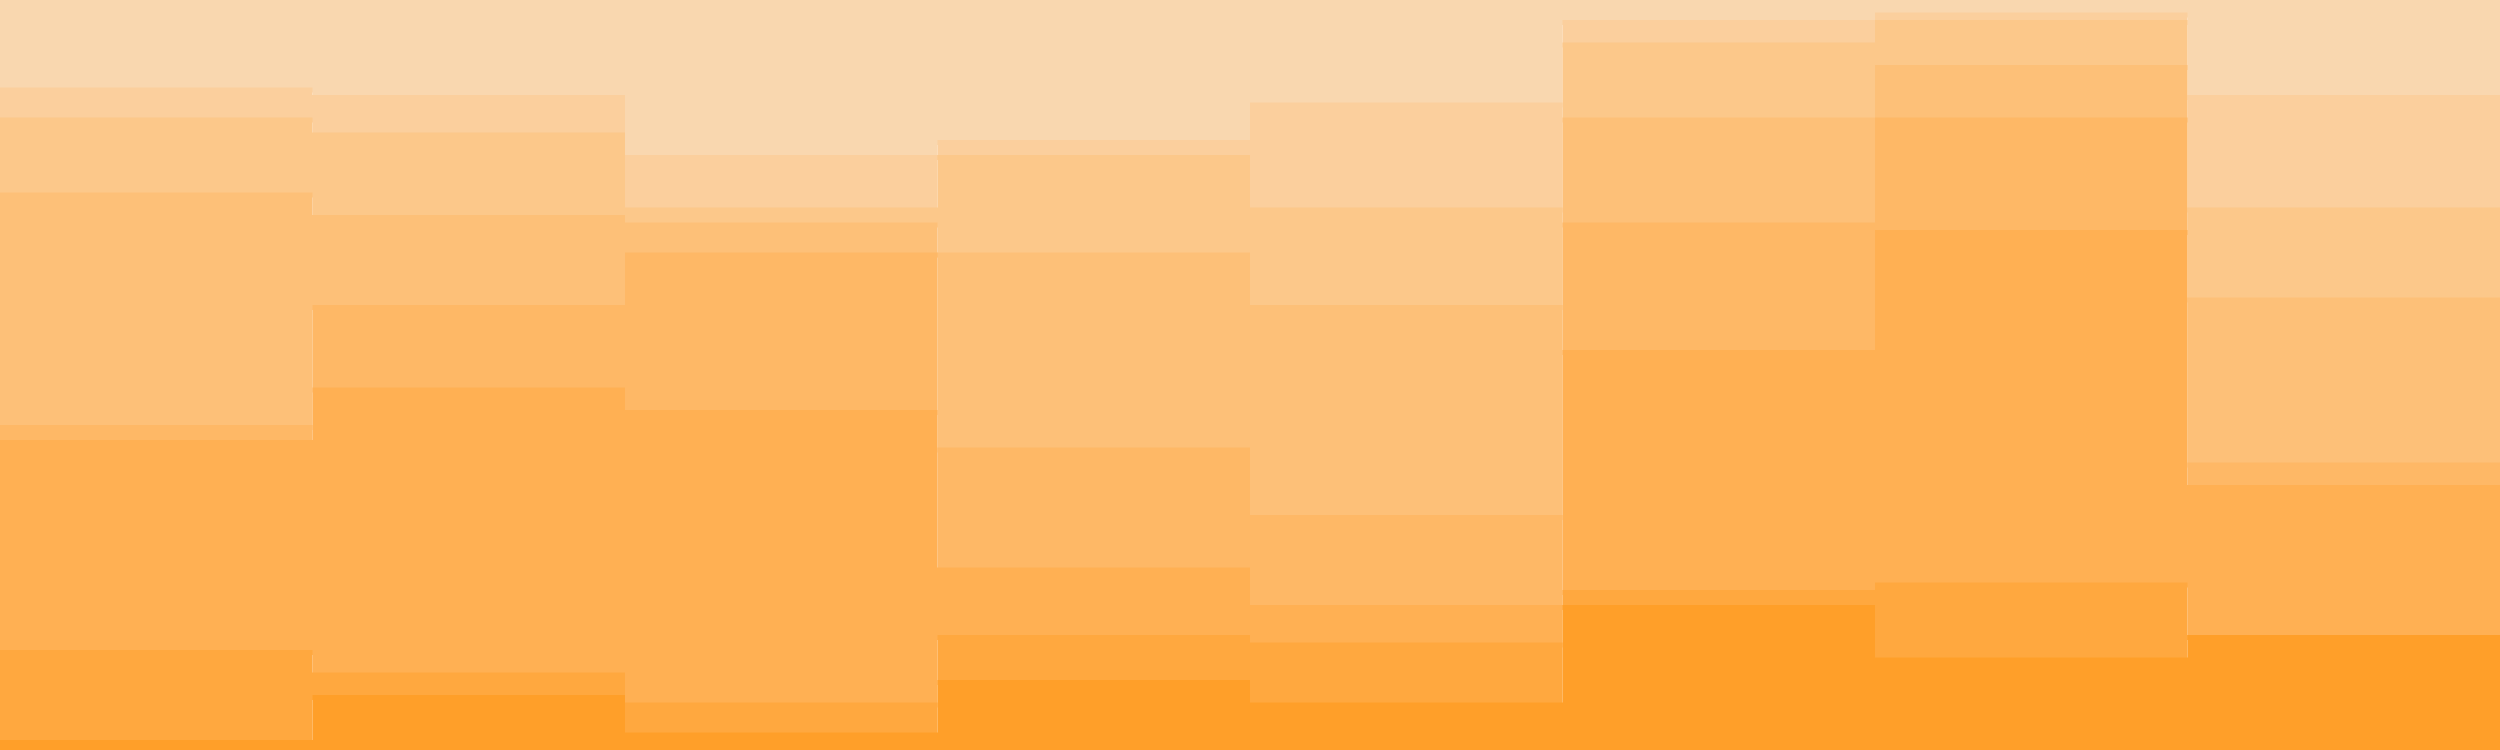
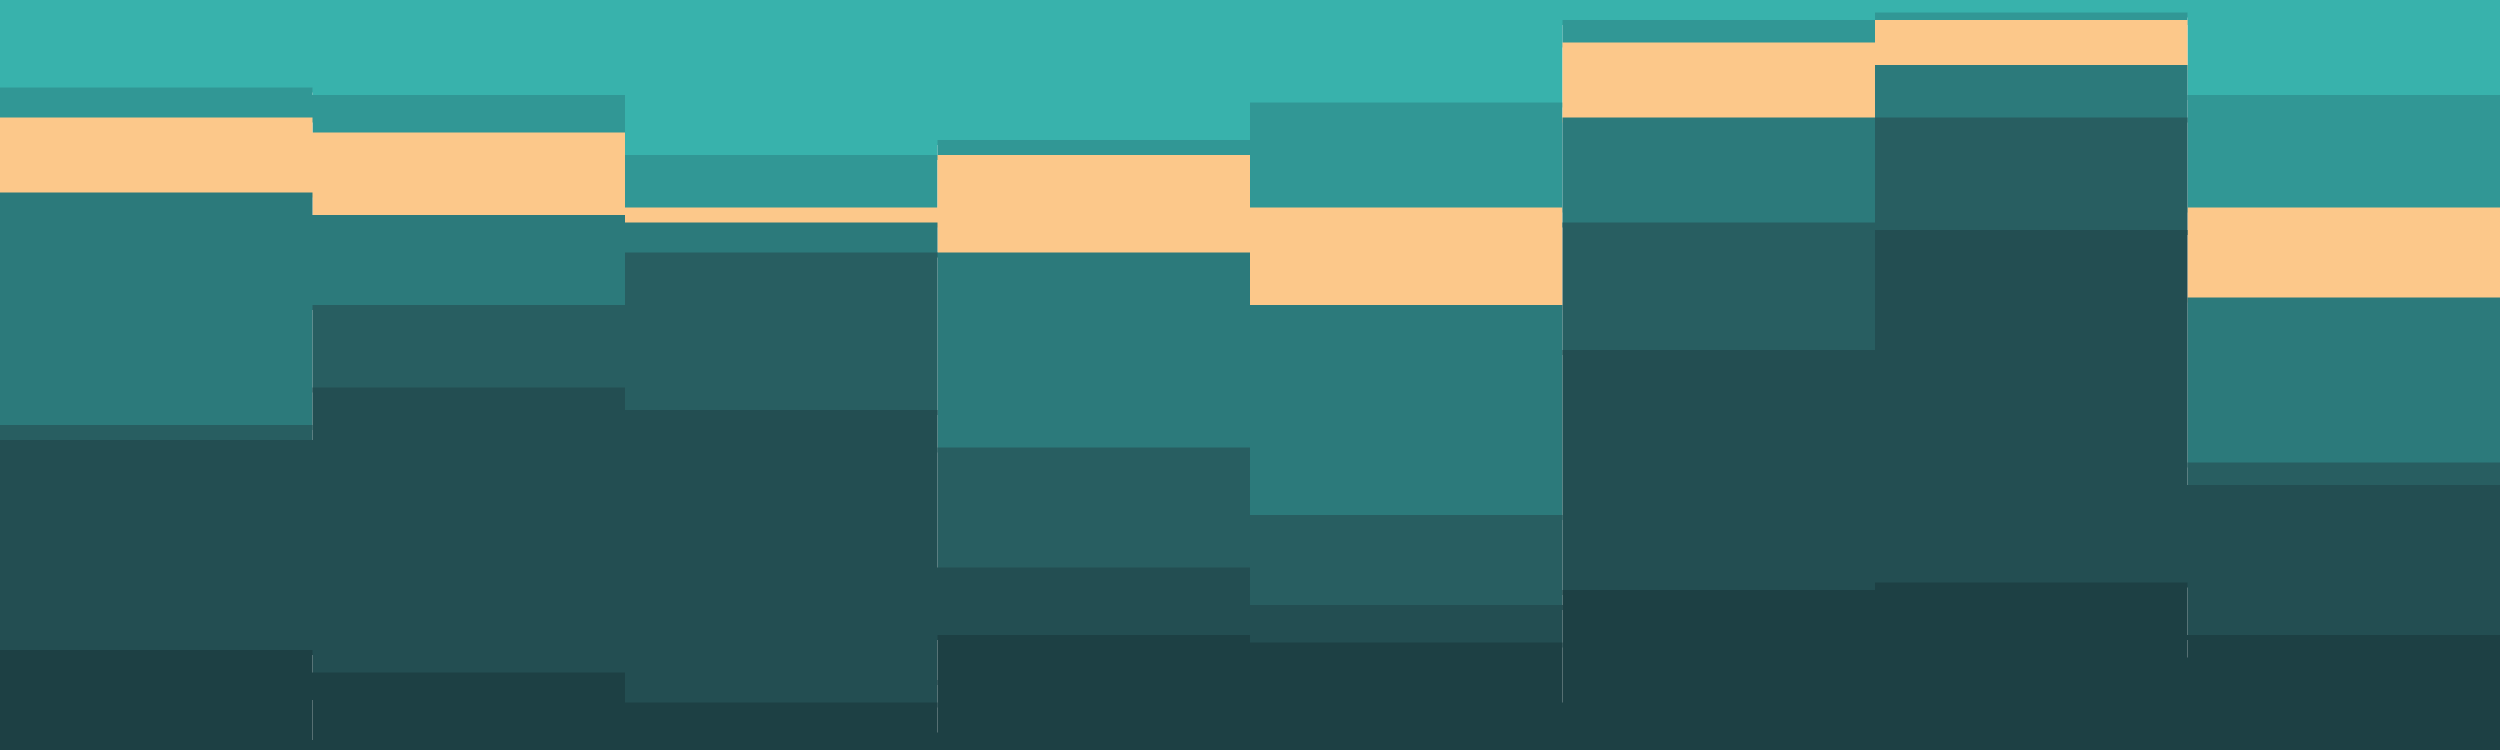
<svg xmlns="http://www.w3.org/2000/svg" id="visual" viewBox="0 0 1000 300" width="1000" height="300" version="1.1">
-   <path d="M0 37L125 37L125 40L250 40L250 64L375 64L375 58L500 58L500 43L625 43L625 10L750 10L750 7L875 7L875 40L1000 40L1000 100L1000 0L1000 0L875 0L875 0L750 0L750 0L625 0L625 0L500 0L500 0L375 0L375 0L250 0L250 0L125 0L125 0L0 0Z" fill="#f9d7af" />
-   <path d="M0 49L125 49L125 55L250 55L250 85L375 85L375 64L500 64L500 85L625 85L625 19L750 19L750 10L875 10L875 85L1000 85L1000 124L1000 98L1000 38L875 38L875 5L750 5L750 8L625 8L625 41L500 41L500 56L375 56L375 62L250 62L250 38L125 38L125 35L0 35Z" fill="#fbcf9d" />
+   <path d="M0 37L125 37L125 40L250 40L250 64L375 64L375 58L500 58L500 43L625 43L625 10L750 10L750 7L875 7L875 40L1000 40L1000 100L1000 0L1000 0L875 0L875 0L750 0L750 0L625 0L625 0L500 0L500 0L375 0L375 0L250 0L250 0L125 0L125 0L0 0Z" fill="#38B2AC" />
+   <path d="M0 49L125 49L125 55L250 55L250 85L375 85L375 64L500 64L500 85L625 85L625 19L750 19L750 10L875 10L875 85L1000 85L1000 124L1000 98L1000 38L875 38L875 5L750 5L750 8L625 8L625 41L500 41L500 56L375 56L375 62L250 62L250 38L125 38L125 35L0 35Z" fill="#319795" />
  <path d="M0 79L125 79L125 88L250 88L250 91L375 91L375 103L500 103L500 124L625 124L625 49L750 49L750 28L875 28L875 121L1000 121L1000 124L1000 122L1000 83L875 83L875 8L750 8L750 17L625 17L625 83L500 83L500 62L375 62L375 83L250 83L250 53L125 53L125 47L0 47Z" fill="#fcc88a" />
-   <path d="M0 172L125 172L125 124L250 124L250 103L375 103L375 181L500 181L500 208L625 208L625 91L750 91L750 49L875 49L875 187L1000 187L1000 220L1000 122L1000 119L875 119L875 26L750 26L750 47L625 47L625 122L500 122L500 101L375 101L375 89L250 89L250 86L125 86L125 77L0 77Z" fill="#fdc078" />
-   <path d="M0 178L125 178L125 157L250 157L250 166L375 166L375 229L500 229L500 244L625 244L625 142L750 142L750 94L875 94L875 196L1000 196L1000 268L1000 218L1000 185L875 185L875 47L750 47L750 89L625 89L625 206L500 206L500 179L375 179L375 101L250 101L250 122L125 122L125 170L0 170Z" fill="#feb866" />
-   <path d="M0 262L125 262L125 271L250 271L250 283L375 283L375 256L500 256L500 259L625 259L625 238L750 238L750 235L875 235L875 256L1000 256L1000 292L1000 266L1000 194L875 194L875 92L750 92L750 140L625 140L625 242L500 242L500 227L375 227L375 164L250 164L250 155L125 155L125 176L0 176Z" fill="#ffb053" />
-   <path d="M0 298L125 298L125 280L250 280L250 295L375 295L375 274L500 274L500 283L625 283L625 244L750 244L750 265L875 265L875 256L1000 256L1000 295L1000 290L1000 254L875 254L875 233L750 233L750 236L625 236L625 257L500 257L500 254L375 254L375 281L250 281L250 269L125 269L125 260L0 260Z" fill="#ffa83f" />
-   <path d="M0 301L125 301L125 301L250 301L250 301L375 301L375 301L500 301L500 301L625 301L625 301L750 301L750 301L875 301L875 301L1000 301L1000 301L1000 293L1000 254L875 254L875 263L750 263L750 242L625 242L625 281L500 281L500 272L375 272L375 293L250 293L250 278L125 278L125 296L0 296Z" fill="#ff9f29" />
+   <path d="M0 172L125 172L125 124L250 124L250 103L375 103L375 181L500 181L500 208L625 208L625 91L750 91L750 49L875 49L875 187L1000 187L1000 220L1000 122L1000 119L875 119L875 26L750 26L750 47L625 47L625 122L500 122L500 101L375 101L375 89L250 89L250 86L125 86L125 77L0 77Z" fill="#2C7A7B" />
+   <path d="M0 178L125 178L125 157L250 157L250 166L375 166L375 229L500 229L500 244L625 244L625 142L750 142L750 94L875 94L875 196L1000 196L1000 268L1000 218L1000 185L875 185L875 47L750 47L750 89L625 89L625 206L500 206L500 179L375 179L375 101L250 101L250 122L125 122L125 170L0 170Z" fill="#285E61" />
+   <path d="M0 262L125 262L125 271L250 271L250 283L375 283L375 256L500 256L500 259L625 259L625 238L750 238L750 235L875 235L875 256L1000 256L1000 292L1000 266L1000 194L875 194L875 92L750 92L750 140L625 140L625 242L500 242L500 227L375 227L375 164L250 164L250 155L125 155L125 176L0 176Z" fill="#234E52" />
+   <path d="M0 298L125 298L125 280L250 280L250 295L375 295L375 274L500 274L500 283L625 283L625 244L750 244L750 265L875 265L875 256L1000 256L1000 295L1000 290L1000 254L875 254L875 233L750 233L750 236L625 236L625 257L500 257L500 254L375 254L375 281L250 281L250 269L125 269L125 260L0 260Z" fill="#1D4044" />
+   <path d="M0 301L125 301L125 301L250 301L250 301L375 301L375 301L500 301L500 301L625 301L625 301L750 301L750 301L875 301L875 301L1000 301L1000 301L1000 293L1000 254L875 254L875 263L750 263L750 242L625 242L625 281L500 281L500 272L375 272L375 293L250 293L250 278L125 278L125 296L0 296Z" fill="#1D4044" />
</svg>
